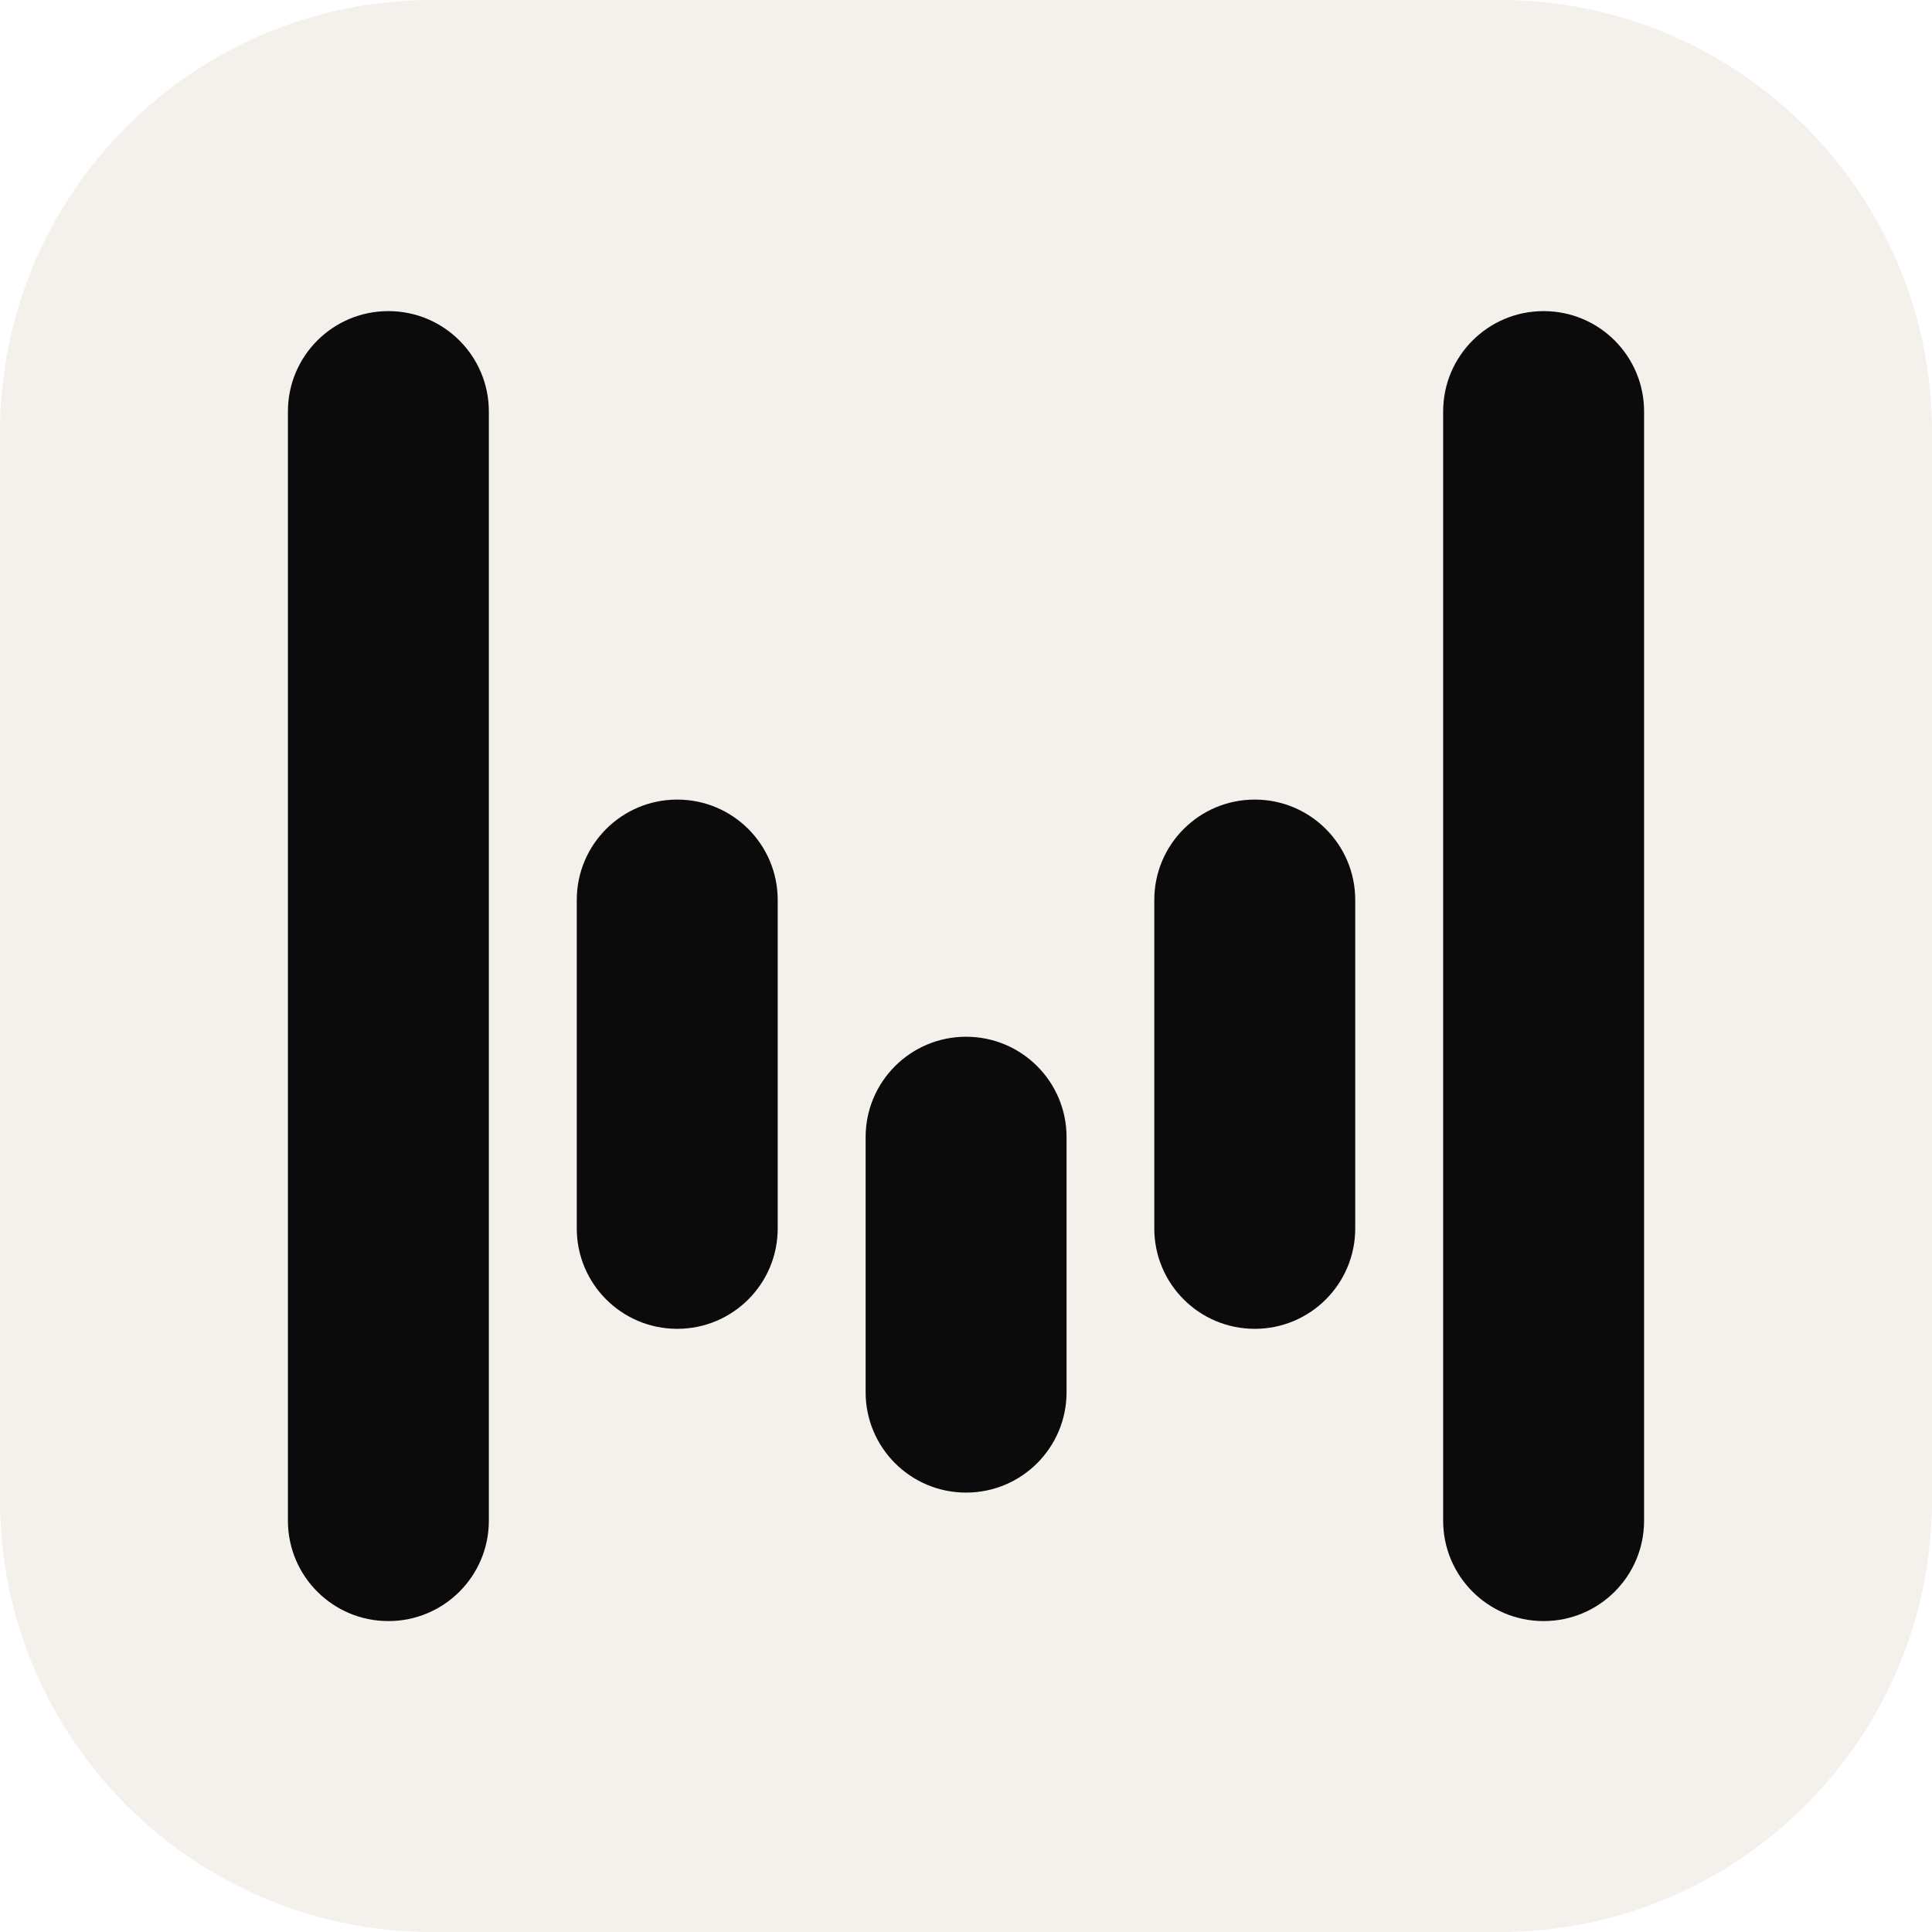
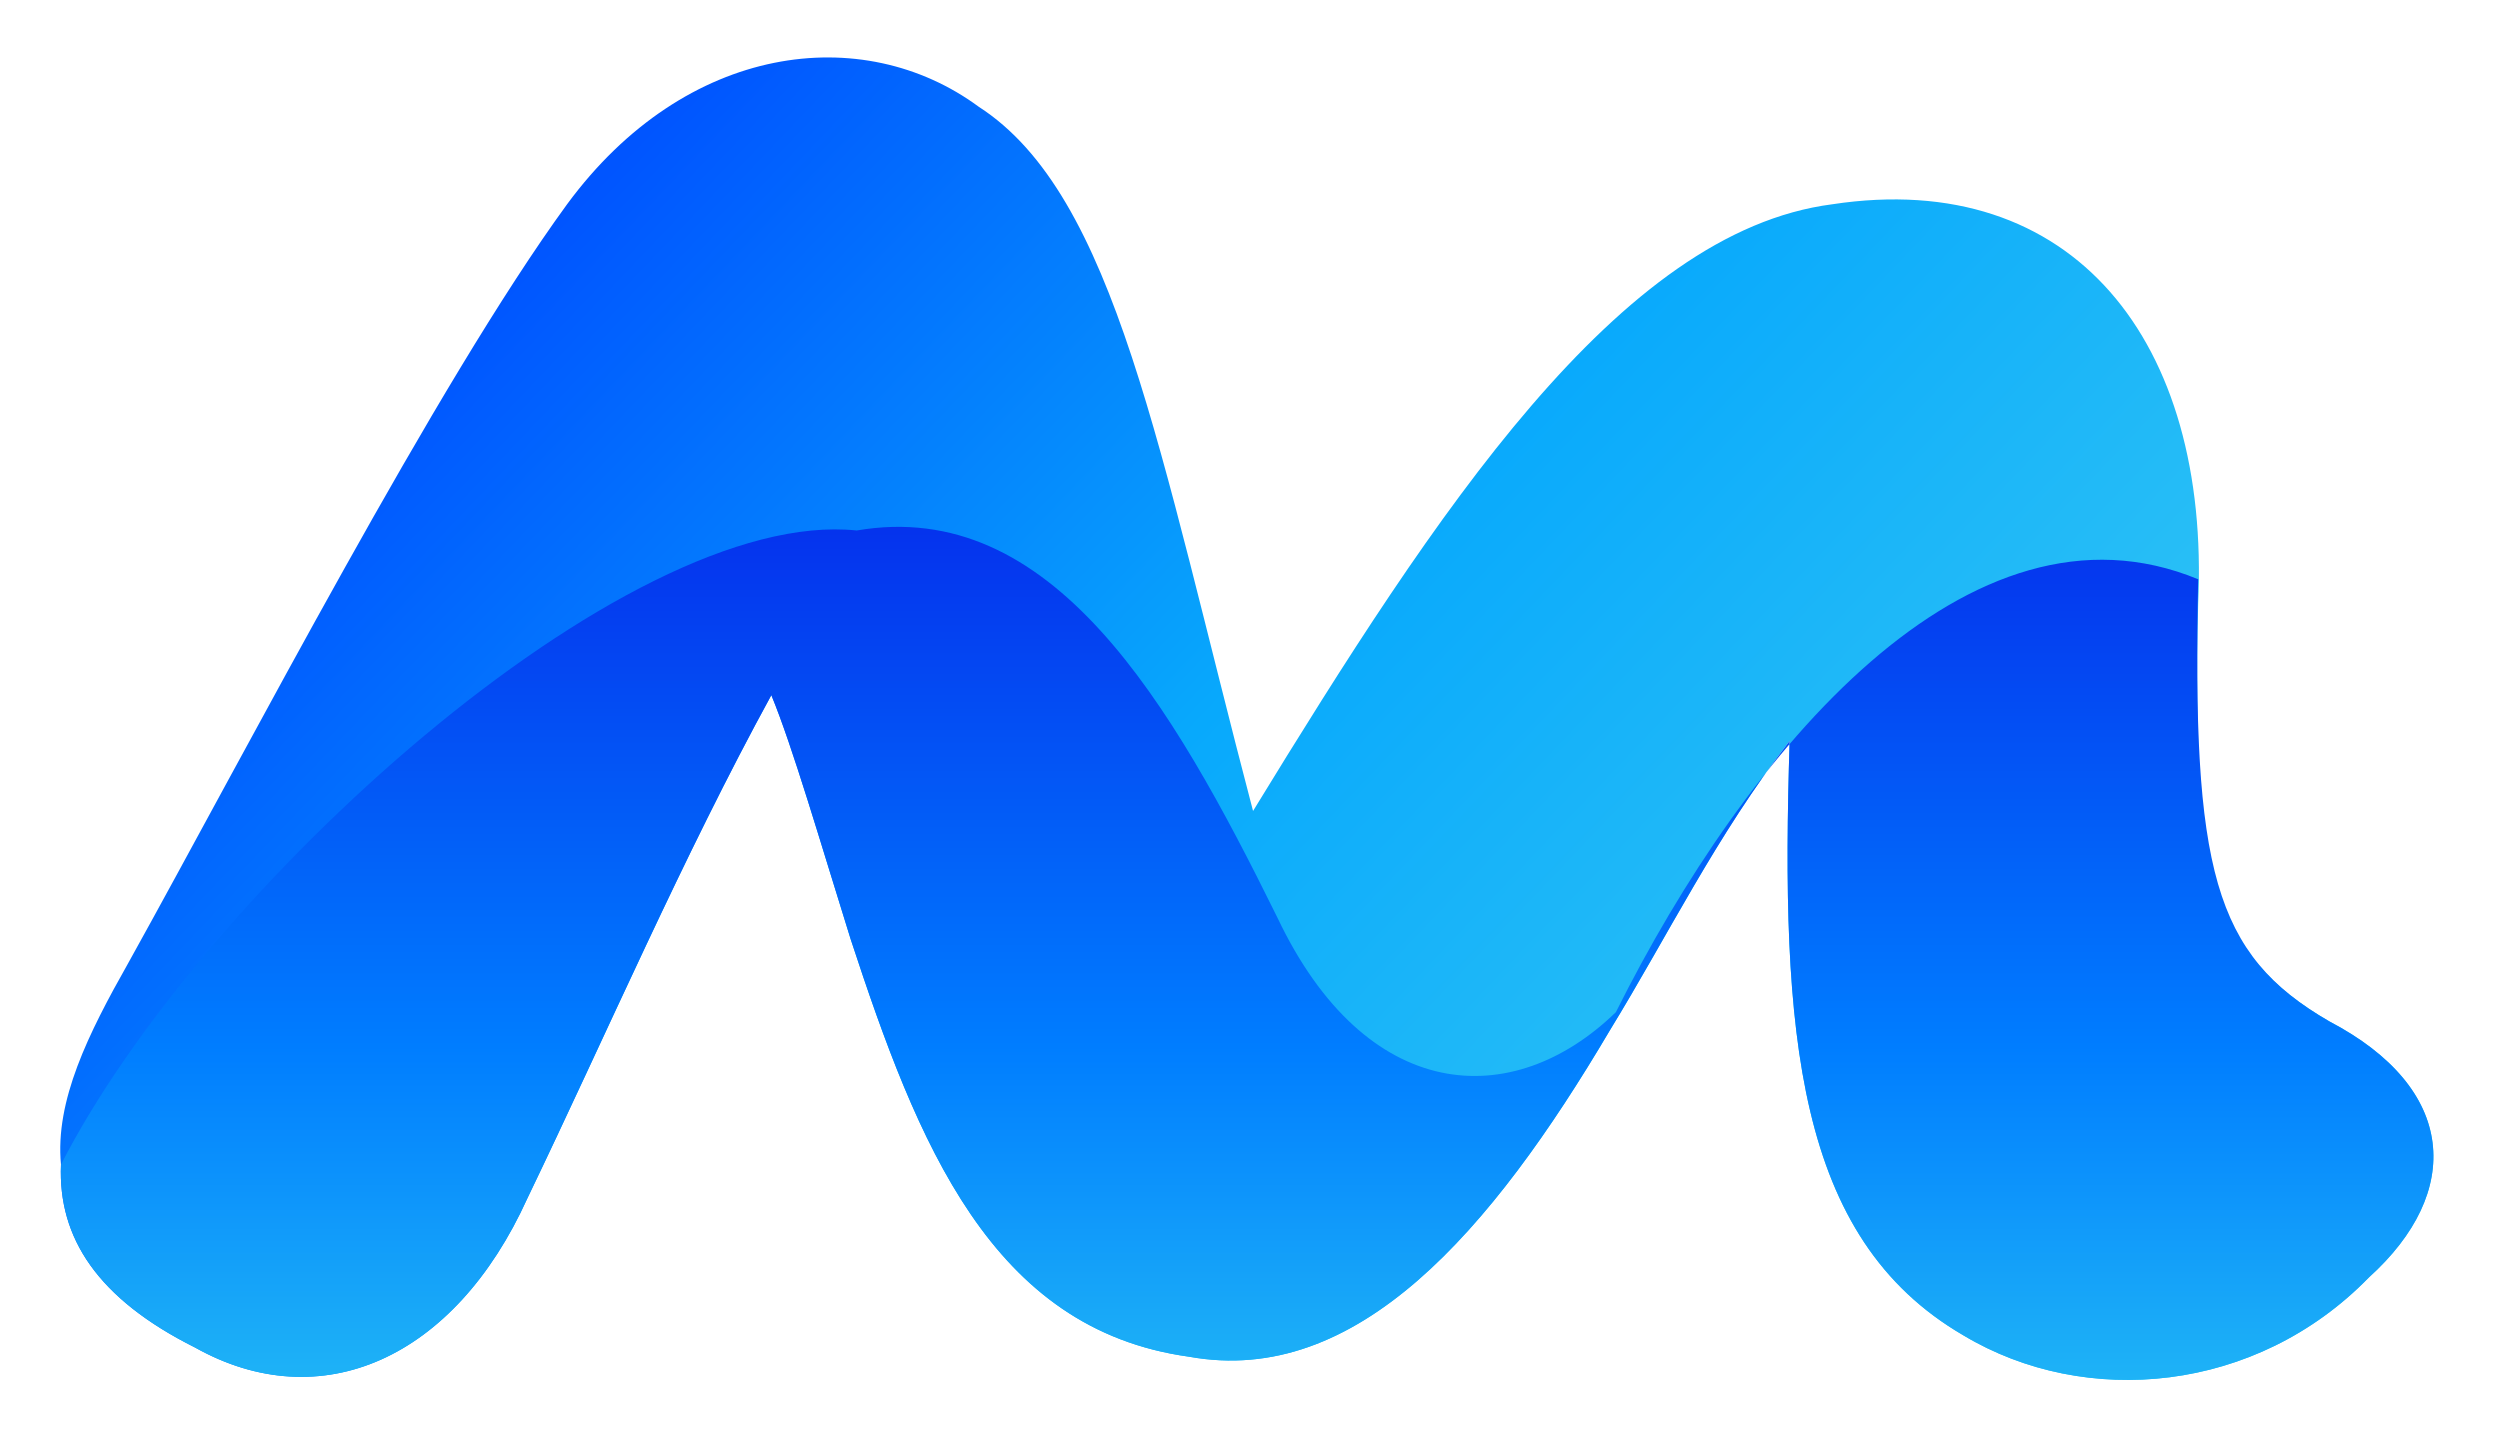
- <svg xmlns="http://www.w3.org/2000/svg" viewBox="0 0 1024 1024" width="1024" height="1024">
-   <rect width="1024" height="1024" rx="229.1" fill="#F4F0EB" />
-   <rect x="152.6" y="164.9" width="106.5" height="694.3" rx="53.2" fill="#0B0B0C" />
-   <rect x="305.7" y="423.8" width="106.5" height="280.5" rx="53.2" fill="#0B0B0C" />
-   <rect x="458.8" y="549.5" width="106.5" height="241.6" rx="53.2" fill="#0B0B0C" />
-   <rect x="611.8" y="423.8" width="106.5" height="280.5" rx="53.2" fill="#0B0B0C" />
-   <rect x="764.9" y="164.9" width="106.5" height="694.3" rx="53.2" fill="#0B0B0C" />
+ <svg xmlns="http://www.w3.org/2000/svg" viewBox="220 408 820 474" fill="none" role="img" aria-label="Maya" data-maya-identity="ribbon-v1">
+   <defs>
+     <linearGradient id="maya-canonicala" x1="400" y1="485" x2="784" y2="851" gradientUnits="userSpaceOnUse">
+       <stop stop-color="#0055ff" />
+       <stop offset=".5" stop-color="#08a9fc" />
+       <stop offset="1" stop-color="#32c5f4" />
+     </linearGradient>
+     <linearGradient id="maya-canonicalb" x1="0" y1="580" x2="0" y2="875" gradientUnits="userSpaceOnUse">
+       <stop stop-color="#0532ed" />
+       <stop offset=".58" stop-color="#007dff" />
+       <stop offset="1" stop-color="#22baf5" />
+     </linearGradient>
+   </defs>
+   <path data-maya-ribbon="base" d="M240 790C238 769 249 747 262 724C302 652 363 534 406 475C445 422 503 415 541 443C586 472 600 556 631 674C691 576 751 484 821 475C900 463 945 520 941 606C939 694 946 721 984 743C1026 765 1028 799 997 827C960 865 904 870 864 846C809 814 804 747 807 651C783 682 767 715 748 746C709 812 665 863 610 853C545 844 521 783 499 716C489 684 480 653 473 636C444 689 419 747 393 801C369 854 325 873 284 850C252 834 239 814 240 790Z" fill="url(#maya-canonicala)" />
+   <path data-maya-ribbon="fold" d="M240 790C286 700 425 574 501 582C565 571 604 638 639 709C668 770 716 773 750 740C793 654 866 567 941 598C939 693 946 721 984 743C1026 765 1028 799 997 827C960 865 904 870 864 846C809 814 804 747 807 651C783 682 767 715 748 746C709 812 665 863 610 853C545 844 521 783 499 716C489 684 480 653 473 636C444 689 419 747 393 801C369 854 325 873 284 850C252 834 239 814 240 790Z" fill="url(#maya-canonicalb)" />
</svg>
